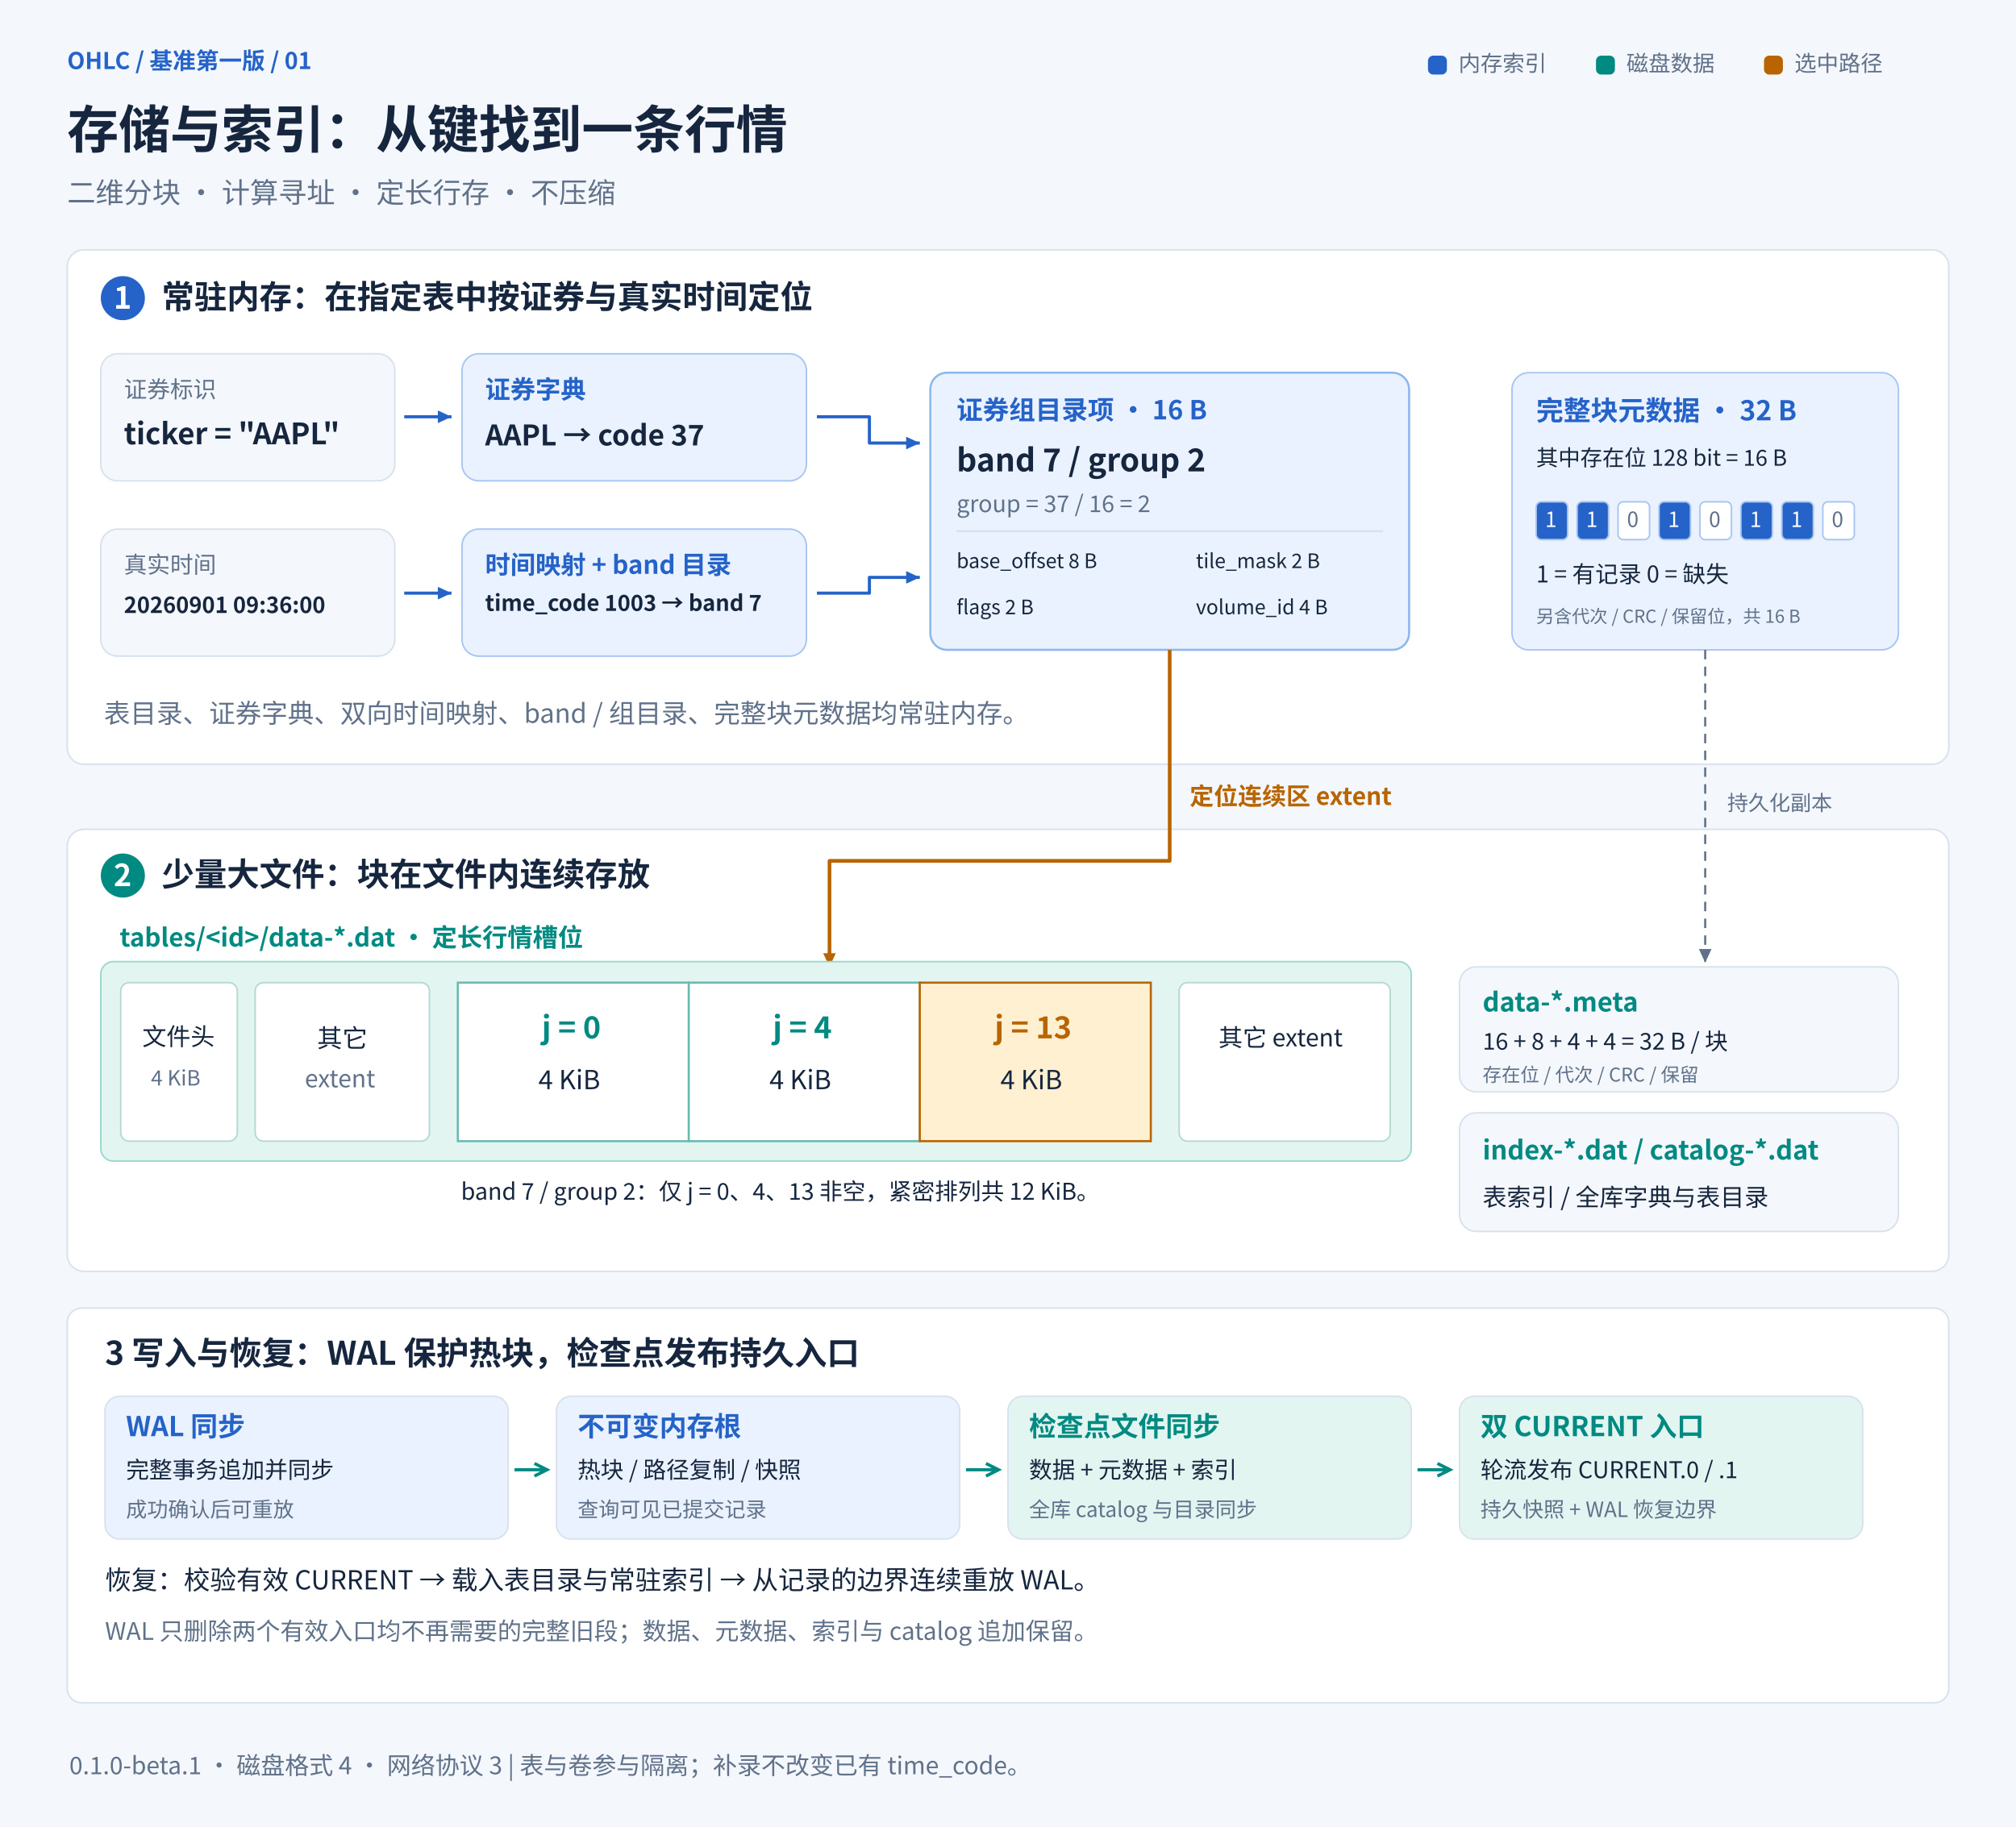
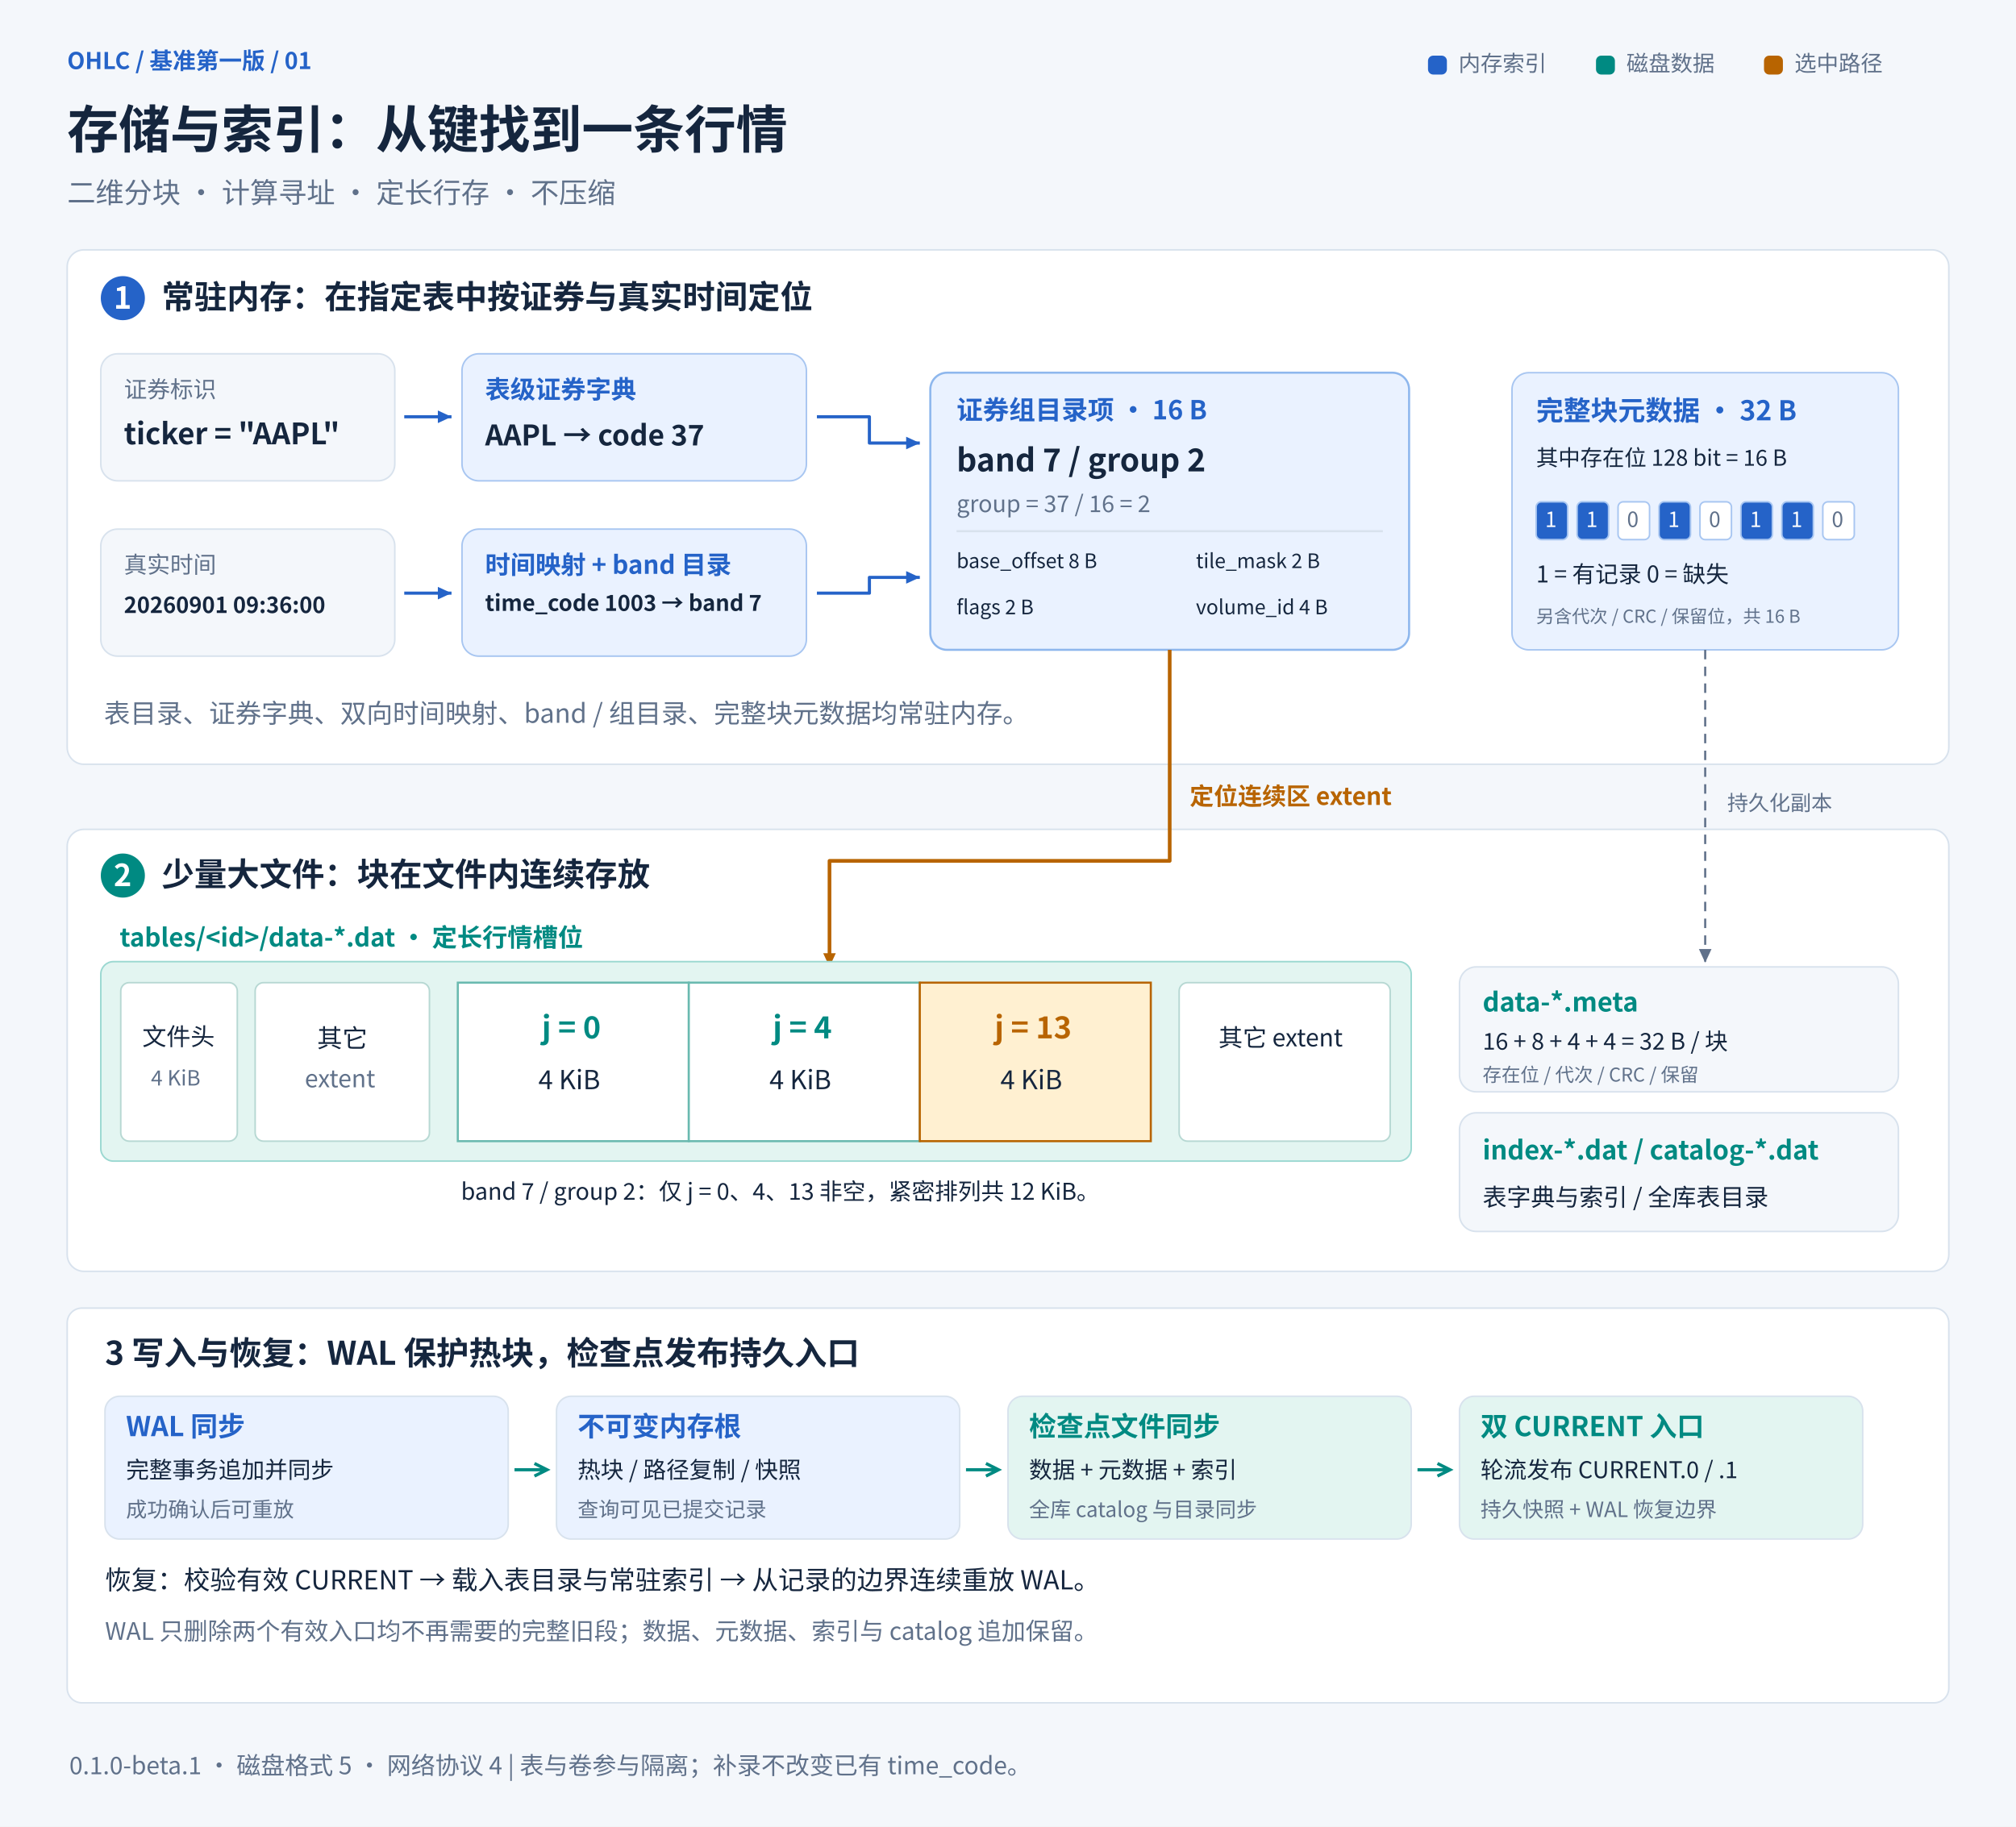
<svg xmlns="http://www.w3.org/2000/svg" width="1920" height="1740" viewBox="0 0 1920 1740">
  <rect width="100%" height="100%" fill="#F4F7FB" />
  <text x="64.00" y="65.80" font-family="Hiragino Sans GB, PingFang SC, Noto Sans CJK SC, sans-serif" font-size="22" font-weight="600" dominant-baseline="alphabetic" fill="#2563C8">OHLC  /  基准第一版  /  01</text>
  <text x="64.00" y="141.10" font-family="Hiragino Sans GB, PingFang SC, Noto Sans CJK SC, sans-serif" font-size="49" font-weight="600" dominant-baseline="alphabetic" fill="#15263E">存储与索引：从键找到一条行情</text>
  <text x="64.00" y="193.30" font-family="Hiragino Sans GB, PingFang SC, Noto Sans CJK SC, sans-serif" font-size="27" font-weight="400" dominant-baseline="alphabetic" fill="#60718A">二维分块  ·  计算寻址  ·  定长行存  ·  不压缩</text>
  <rect x="1360" y="53" width="18" height="18" rx="5" fill="#2563C8" stroke="none" stroke-width="1.5" />
  <text x="1389.00" y="67.90" font-family="Hiragino Sans GB, PingFang SC, Noto Sans CJK SC, sans-serif" font-size="21" font-weight="400" dominant-baseline="alphabetic" fill="#60718A">内存索引</text>
  <rect x="1520" y="53" width="18" height="18" rx="5" fill="#008A82" stroke="none" stroke-width="1.5" />
  <text x="1549.00" y="67.90" font-family="Hiragino Sans GB, PingFang SC, Noto Sans CJK SC, sans-serif" font-size="21" font-weight="400" dominant-baseline="alphabetic" fill="#60718A">磁盘数据</text>
  <rect x="1680" y="53" width="18" height="18" rx="5" fill="#B86400" stroke="none" stroke-width="1.5" />
  <text x="1709.00" y="67.90" font-family="Hiragino Sans GB, PingFang SC, Noto Sans CJK SC, sans-serif" font-size="21" font-weight="400" dominant-baseline="alphabetic" fill="#60718A">选中路径</text>
  <rect x="64" y="238" width="1792" height="490" rx="16" fill="#FFFFFF" stroke="#D8E2ED" stroke-width="1.5" />
  <rect x="96" y="263" width="42" height="42" rx="21" fill="#2563C8" stroke="none" stroke-width="1.5" />
  <text x="108.25" y="294.10" font-family="Hiragino Sans GB, PingFang SC, Noto Sans CJK SC, sans-serif" font-size="29" font-weight="600" dominant-baseline="alphabetic" fill="#FFFFFF">1</text>
  <text x="154.00" y="293.90" font-family="Hiragino Sans GB, PingFang SC, Noto Sans CJK SC, sans-serif" font-size="31" font-weight="600" dominant-baseline="alphabetic" fill="#15263E">常驻内存：在指定表中按证券与真实时间定位</text>
  <rect x="96" y="337" width="280" height="121" rx="16" fill="#F4F7FB" stroke="#D8E2ED" stroke-width="1.5" />
  <rect x="96" y="504" width="280" height="121" rx="16" fill="#F4F7FB" stroke="#D8E2ED" stroke-width="1.5" />
  <text x="118.00" y="378.80" font-family="Hiragino Sans GB, PingFang SC, Noto Sans CJK SC, sans-serif" font-size="22" font-weight="400" dominant-baseline="alphabetic" fill="#60718A">证券标识</text>
  <text x="118.00" y="423.20" font-family="Hiragino Sans GB, PingFang SC, Noto Sans CJK SC, sans-serif" font-size="28" font-weight="600" dominant-baseline="alphabetic" fill="#15263E">ticker = "AAPL"</text>
  <text x="118.00" y="545.80" font-family="Hiragino Sans GB, PingFang SC, Noto Sans CJK SC, sans-serif" font-size="22" font-weight="400" dominant-baseline="alphabetic" fill="#60718A">真实时间</text>
  <text x="118.00" y="583.90" font-family="Hiragino Sans GB, PingFang SC, Noto Sans CJK SC, sans-serif" font-size="21" font-weight="600" dominant-baseline="alphabetic" fill="#15263E">20260901 09:36:00</text>
  <rect x="440" y="337" width="328" height="121" rx="16" fill="#EAF2FF" stroke="#A8C6F1" stroke-width="1.5" />
-   <text x="462.00" y="379.60" font-family="Hiragino Sans GB, PingFang SC, Noto Sans CJK SC, sans-serif" font-size="24" font-weight="600" dominant-baseline="alphabetic" fill="#2563C8">证券字典</text>
+   <text x="462.00" y="379.60" font-family="Hiragino Sans GB, PingFang SC, Noto Sans CJK SC, sans-serif" font-size="24" font-weight="600" dominant-baseline="alphabetic" fill="#2563C8">表级证券字典</text>
  <text x="462.00" y="424.30" font-family="Hiragino Sans GB, PingFang SC, Noto Sans CJK SC, sans-serif" font-size="27" font-weight="600" dominant-baseline="alphabetic" fill="#15263E">AAPL → code 37</text>
  <rect x="440" y="504" width="328" height="121" rx="16" fill="#EAF2FF" stroke="#A8C6F1" stroke-width="1.5" />
  <text x="462.00" y="546.60" font-family="Hiragino Sans GB, PingFang SC, Noto Sans CJK SC, sans-serif" font-size="24" font-weight="600" dominant-baseline="alphabetic" fill="#2563C8">时间映射 + band 目录</text>
  <text x="462.00" y="581.90" font-family="Hiragino Sans GB, PingFang SC, Noto Sans CJK SC, sans-serif" font-size="21" font-weight="600" dominant-baseline="alphabetic" fill="#15263E">time_code 1003 → band 7</text>
  <polyline points="385,397 430,397" fill="none" stroke="#2563C8" stroke-width="3" stroke-linejoin="round" />
  <polygon points="430.00,397.00 417.00,391.00 417.00,403.00" fill="#2563C8" />
  <polyline points="385,565 430,565" fill="none" stroke="#2563C8" stroke-width="3" stroke-linejoin="round" />
  <polygon points="430.00,565.00 417.00,559.00 417.00,571.00" fill="#2563C8" />
  <rect x="886" y="355" width="456" height="264" rx="16" fill="#EAF2FF" stroke="#8EB7ED" stroke-width="2" />
  <text x="911.00" y="399.50" font-family="Hiragino Sans GB, PingFang SC, Noto Sans CJK SC, sans-serif" font-size="25" font-weight="600" dominant-baseline="alphabetic" fill="#2563C8">证券组目录项 · 16 B</text>
  <text x="911.00" y="449.00" font-family="Hiragino Sans GB, PingFang SC, Noto Sans CJK SC, sans-serif" font-size="30" font-weight="600" dominant-baseline="alphabetic" fill="#15263E">band 7  /  group 2</text>
  <text x="911.00" y="487.80" font-family="Hiragino Sans GB, PingFang SC, Noto Sans CJK SC, sans-serif" font-size="22" font-weight="400" dominant-baseline="alphabetic" fill="#60718A">group = 37 / 16 = 2</text>
  <polyline points="911,506 1317,506" fill="none" stroke="#D8E2ED" stroke-width="2" stroke-linejoin="round" />
  <text x="911.00" y="541.10" font-family="Hiragino Sans GB, PingFang SC, Noto Sans CJK SC, sans-serif" font-size="19" font-weight="400" dominant-baseline="alphabetic" fill="#15263E">base_offset  8 B</text>
  <text x="1139.00" y="541.10" font-family="Hiragino Sans GB, PingFang SC, Noto Sans CJK SC, sans-serif" font-size="19" font-weight="400" dominant-baseline="alphabetic" fill="#15263E">tile_mask  2 B</text>
  <text x="911.00" y="585.10" font-family="Hiragino Sans GB, PingFang SC, Noto Sans CJK SC, sans-serif" font-size="19" font-weight="400" dominant-baseline="alphabetic" fill="#15263E">flags            2 B</text>
  <text x="1139.00" y="585.10" font-family="Hiragino Sans GB, PingFang SC, Noto Sans CJK SC, sans-serif" font-size="19" font-weight="400" dominant-baseline="alphabetic" fill="#15263E">volume_id  4 B</text>
  <polyline points="778,397 828,397 828,422 876,422" fill="none" stroke="#2563C8" stroke-width="3" stroke-linejoin="round" />
  <polygon points="876.00,422.00 863.00,416.00 863.00,428.00" fill="#2563C8" />
  <polyline points="778,565 828,565 828,550 876,550" fill="none" stroke="#2563C8" stroke-width="3" stroke-linejoin="round" />
  <polygon points="876.00,550.00 863.00,544.00 863.00,556.00" fill="#2563C8" />
  <rect x="1440" y="355" width="368" height="264" rx="16" fill="#EAF2FF" stroke="#A8C6F1" stroke-width="1.5" />
  <text x="1463.00" y="400.40" font-family="Hiragino Sans GB, PingFang SC, Noto Sans CJK SC, sans-serif" font-size="26" font-weight="600" dominant-baseline="alphabetic" fill="#2563C8">完整块元数据 · 32 B</text>
  <text x="1463.00" y="443.60" font-family="Hiragino Sans GB, PingFang SC, Noto Sans CJK SC, sans-serif" font-size="21" font-weight="400" dominant-baseline="alphabetic" fill="#15263E">其中存在位 128 bit = 16 B</text>
  <rect x="1463" y="478" width="30" height="36" rx="5" fill="#2563C8" stroke="#A8C6F1" stroke-width="1.5" />
  <text x="1471.50" y="502.00" font-family="Hiragino Sans GB, PingFang SC, Noto Sans CJK SC, sans-serif" font-size="20" font-weight="400" dominant-baseline="alphabetic" fill="#FFFFFF">1</text>
  <rect x="1502" y="478" width="30" height="36" rx="5" fill="#2563C8" stroke="#A8C6F1" stroke-width="1.5" />
  <text x="1510.50" y="502.00" font-family="Hiragino Sans GB, PingFang SC, Noto Sans CJK SC, sans-serif" font-size="20" font-weight="400" dominant-baseline="alphabetic" fill="#FFFFFF">1</text>
  <rect x="1541" y="478" width="30" height="36" rx="5" fill="#FFFFFF" stroke="#A8C6F1" stroke-width="1.5" />
  <text x="1549.50" y="502.00" font-family="Hiragino Sans GB, PingFang SC, Noto Sans CJK SC, sans-serif" font-size="20" font-weight="400" dominant-baseline="alphabetic" fill="#60718A">0</text>
  <rect x="1580" y="478" width="30" height="36" rx="5" fill="#2563C8" stroke="#A8C6F1" stroke-width="1.5" />
  <text x="1588.50" y="502.00" font-family="Hiragino Sans GB, PingFang SC, Noto Sans CJK SC, sans-serif" font-size="20" font-weight="400" dominant-baseline="alphabetic" fill="#FFFFFF">1</text>
  <rect x="1619" y="478" width="30" height="36" rx="5" fill="#FFFFFF" stroke="#A8C6F1" stroke-width="1.5" />
  <text x="1627.50" y="502.00" font-family="Hiragino Sans GB, PingFang SC, Noto Sans CJK SC, sans-serif" font-size="20" font-weight="400" dominant-baseline="alphabetic" fill="#60718A">0</text>
  <rect x="1658" y="478" width="30" height="36" rx="5" fill="#2563C8" stroke="#A8C6F1" stroke-width="1.5" />
  <text x="1666.50" y="502.00" font-family="Hiragino Sans GB, PingFang SC, Noto Sans CJK SC, sans-serif" font-size="20" font-weight="400" dominant-baseline="alphabetic" fill="#FFFFFF">1</text>
  <rect x="1697" y="478" width="30" height="36" rx="5" fill="#2563C8" stroke="#A8C6F1" stroke-width="1.5" />
  <text x="1705.50" y="502.00" font-family="Hiragino Sans GB, PingFang SC, Noto Sans CJK SC, sans-serif" font-size="20" font-weight="400" dominant-baseline="alphabetic" fill="#FFFFFF">1</text>
  <rect x="1736" y="478" width="30" height="36" rx="5" fill="#FFFFFF" stroke="#A8C6F1" stroke-width="1.5" />
  <text x="1744.50" y="502.00" font-family="Hiragino Sans GB, PingFang SC, Noto Sans CJK SC, sans-serif" font-size="20" font-weight="400" dominant-baseline="alphabetic" fill="#60718A">0</text>
  <text x="1463.00" y="554.80" font-family="Hiragino Sans GB, PingFang SC, Noto Sans CJK SC, sans-serif" font-size="22" font-weight="400" dominant-baseline="alphabetic" fill="#15263E">1 = 有记录    0 = 缺失</text>
  <text x="1463.00" y="593.20" font-family="Hiragino Sans GB, PingFang SC, Noto Sans CJK SC, sans-serif" font-size="17" font-weight="400" dominant-baseline="alphabetic" fill="#60718A">另含代次 / CRC / 保留位，共 16 B</text>
  <text x="99.00" y="688.50" font-family="Hiragino Sans GB, PingFang SC, Noto Sans CJK SC, sans-serif" font-size="25" font-weight="400" dominant-baseline="alphabetic" fill="#60718A">表目录、证券字典、双向时间映射、band / 组目录、完整块元数据均常驻内存。</text>
  <rect x="64" y="790" width="1792" height="421" rx="16" fill="#FFFFFF" stroke="#D8E2ED" stroke-width="1.5" />
  <rect x="96" y="813" width="42" height="42" rx="21" fill="#008A82" stroke="none" stroke-width="1.5" />
  <text x="108.25" y="844.10" font-family="Hiragino Sans GB, PingFang SC, Noto Sans CJK SC, sans-serif" font-size="29" font-weight="600" dominant-baseline="alphabetic" fill="#FFFFFF">2</text>
  <text x="154.00" y="843.90" font-family="Hiragino Sans GB, PingFang SC, Noto Sans CJK SC, sans-serif" font-size="31" font-weight="600" dominant-baseline="alphabetic" fill="#15263E">少量大文件：块在文件内连续存放</text>
  <polyline points="1114,619 1114,820 790,820 790,921" fill="none" stroke="#B86400" stroke-width="3.5" stroke-linejoin="round" />
  <polygon points="790.00,921.00 796.00,908.00 784.00,908.00" fill="#B86400" />
  <text x="1133.00" y="766.70" font-family="Hiragino Sans GB, PingFang SC, Noto Sans CJK SC, sans-serif" font-size="23" font-weight="600" dominant-baseline="alphabetic" fill="#B86400">定位连续区 extent</text>
  <polyline points="1624,619 1624,917" fill="none" stroke="#60718A" stroke-width="2" stroke-linejoin="round" stroke-dasharray="9 7" />
  <polygon points="1624.00,917.00 1630.00,904.00 1618.00,904.00" fill="#60718A" />
  <text x="1645.00" y="772.00" font-family="Hiragino Sans GB, PingFang SC, Noto Sans CJK SC, sans-serif" font-size="20" font-weight="400" dominant-baseline="alphabetic" fill="#60718A">持久化副本</text>
  <text x="114.00" y="901.60" font-family="Hiragino Sans GB, PingFang SC, Noto Sans CJK SC, sans-serif" font-size="24" font-weight="600" dominant-baseline="alphabetic" fill="#008A82">tables/&lt;id&gt;/data-*.dat  ·  定长行情槽位</text>
  <rect x="96" y="916" width="1248" height="190" rx="12" fill="#E3F5F1" stroke="#9BD8D1" stroke-width="1.5" />
  <rect x="115" y="936" width="111" height="151" rx="8" fill="#FFFFFF" stroke="#B7D8D3" stroke-width="1.5" />
  <text x="135.50" y="995.70" font-family="Hiragino Sans GB, PingFang SC, Noto Sans CJK SC, sans-serif" font-size="23" font-weight="400" dominant-baseline="alphabetic" fill="#15263E">文件头</text>
  <text x="143.75" y="1034.00" font-family="Hiragino Sans GB, PingFang SC, Noto Sans CJK SC, sans-serif" font-size="20" font-weight="400" dominant-baseline="alphabetic" fill="#60718A">4 KiB</text>
  <rect x="243" y="936" width="166" height="151" rx="8" fill="#FFFFFF" stroke="#B7D8D3" stroke-width="1.5" />
  <text x="302.00" y="997.60" font-family="Hiragino Sans GB, PingFang SC, Noto Sans CJK SC, sans-serif" font-size="24" font-weight="400" dominant-baseline="alphabetic" fill="#15263E">其它</text>
  <text x="290.25" y="1035.70" font-family="Hiragino Sans GB, PingFang SC, Noto Sans CJK SC, sans-serif" font-size="23" font-weight="400" dominant-baseline="alphabetic" fill="#60718A">extent</text>
  <rect x="436" y="936" width="220" height="151" rx="0" fill="#FFFFFF" stroke="#6ABAB0" stroke-width="2" />
  <text x="516.00" y="989.10" font-family="Hiragino Sans GB, PingFang SC, Noto Sans CJK SC, sans-serif" font-size="29" font-weight="600" dominant-baseline="alphabetic" fill="#008A82">j = 0</text>
  <text x="512.75" y="1037.50" font-family="Hiragino Sans GB, PingFang SC, Noto Sans CJK SC, sans-serif" font-size="25" font-weight="400" dominant-baseline="alphabetic" fill="#15263E">4 KiB</text>
  <rect x="656" y="936" width="220" height="151" rx="0" fill="#FFFFFF" stroke="#6ABAB0" stroke-width="2" />
  <text x="736.00" y="989.10" font-family="Hiragino Sans GB, PingFang SC, Noto Sans CJK SC, sans-serif" font-size="29" font-weight="600" dominant-baseline="alphabetic" fill="#008A82">j = 4</text>
  <text x="732.75" y="1037.50" font-family="Hiragino Sans GB, PingFang SC, Noto Sans CJK SC, sans-serif" font-size="25" font-weight="400" dominant-baseline="alphabetic" fill="#15263E">4 KiB</text>
  <rect x="876" y="936" width="220" height="151" rx="0" fill="#FFF0D1" stroke="#B86400" stroke-width="2" />
  <text x="947.25" y="989.10" font-family="Hiragino Sans GB, PingFang SC, Noto Sans CJK SC, sans-serif" font-size="29" font-weight="600" dominant-baseline="alphabetic" fill="#B86400">j = 13</text>
  <text x="952.75" y="1037.50" font-family="Hiragino Sans GB, PingFang SC, Noto Sans CJK SC, sans-serif" font-size="25" font-weight="400" dominant-baseline="alphabetic" fill="#15263E">4 KiB</text>
  <rect x="1123" y="936" width="201" height="151" rx="8" fill="#FFFFFF" stroke="#B7D8D3" stroke-width="1.5" />
  <text x="1160.50" y="996.70" font-family="Hiragino Sans GB, PingFang SC, Noto Sans CJK SC, sans-serif" font-size="23" font-weight="400" dominant-baseline="alphabetic" fill="#15263E">其它 extent</text>
  <text x="439.00" y="1142.80" font-family="Hiragino Sans GB, PingFang SC, Noto Sans CJK SC, sans-serif" font-size="22" font-weight="400" dominant-baseline="alphabetic" fill="#15263E">band 7 / group 2：仅 j = 0、4、13 非空，紧密排列共 12 KiB。</text>
  <rect x="1390" y="921" width="418" height="119" rx="16" fill="#F4F7FB" stroke="#D8E2ED" stroke-width="1.5" />
  <text x="1412.00" y="963.50" font-family="Hiragino Sans GB, PingFang SC, Noto Sans CJK SC, sans-serif" font-size="25" font-weight="600" dominant-baseline="alphabetic" fill="#008A82">data-*.meta</text>
  <text x="1412.00" y="999.80" font-family="Hiragino Sans GB, PingFang SC, Noto Sans CJK SC, sans-serif" font-size="22" font-weight="400" dominant-baseline="alphabetic" fill="#15263E">16 + 8 + 4 + 4 = 32 B / 块</text>
  <text x="1412.00" y="1030.20" font-family="Hiragino Sans GB, PingFang SC, Noto Sans CJK SC, sans-serif" font-size="18" font-weight="400" dominant-baseline="alphabetic" fill="#60718A">存在位 / 代次 / CRC / 保留</text>
  <rect x="1390" y="1060" width="418" height="113" rx="16" fill="#F4F7FB" stroke="#D8E2ED" stroke-width="1.5" />
  <text x="1412.00" y="1104.50" font-family="Hiragino Sans GB, PingFang SC, Noto Sans CJK SC, sans-serif" font-size="25" font-weight="600" dominant-baseline="alphabetic" fill="#008A82">index-*.dat / catalog-*.dat</text>
-   <text x="1412.00" y="1148.70" font-family="Hiragino Sans GB, PingFang SC, Noto Sans CJK SC, sans-serif" font-size="23" font-weight="400" dominant-baseline="alphabetic" fill="#15263E">表索引 / 全库字典与表目录</text>
-   <text x="66.00" y="1690" font-family="Hiragino Sans GB, PingFang SC, Noto Sans CJK SC, sans-serif" font-size="23" font-weight="400" dominant-baseline="alphabetic" fill="#60718A">0.1.0-beta.1 · 磁盘格式 4 · 网络协议 3  |  表与卷参与隔离；补录不改变已有 time_code。</text>
+   <text x="1412.00" y="1148.70" font-family="Hiragino Sans GB, PingFang SC, Noto Sans CJK SC, sans-serif" font-size="23" font-weight="400" dominant-baseline="alphabetic" fill="#15263E">表字典与索引 / 全库表目录</text>
+   <text x="66.00" y="1690" font-family="Hiragino Sans GB, PingFang SC, Noto Sans CJK SC, sans-serif" font-size="23" font-weight="400" dominant-baseline="alphabetic" fill="#60718A">0.1.0-beta.1 · 磁盘格式 5 · 网络协议 4  |  表与卷参与隔离；补录不改变已有 time_code。</text>
  <rect x="64" y="1246" width="1792" height="376" rx="14" fill="#FFFFFF" stroke="#D8E2ED" stroke-width="1.5" />
  <text x="100" y="1300" font-family="Hiragino Sans GB, PingFang SC, Noto Sans CJK SC, sans-serif" font-size="31" font-weight="600" fill="#15263E">3   写入与恢复：WAL 保护热块，检查点发布持久入口</text>
  <rect x="100" y="1330" width="384" height="136" rx="14" fill="#EAF2FF" stroke="#D8E2ED" stroke-width="1.5" />
  <text x="120" y="1368" font-family="Hiragino Sans GB, PingFang SC, Noto Sans CJK SC, sans-serif" font-size="26" font-weight="600" fill="#2563C8">WAL 同步</text>
  <text x="120" y="1408" font-family="Hiragino Sans GB, PingFang SC, Noto Sans CJK SC, sans-serif" font-size="22" font-weight="400" fill="#15263E">完整事务追加并同步</text>
  <text x="120" y="1445" font-family="Hiragino Sans GB, PingFang SC, Noto Sans CJK SC, sans-serif" font-size="20" font-weight="400" fill="#60718A">成功确认后可重放</text>
  <rect x="530" y="1330" width="384" height="136" rx="14" fill="#EAF2FF" stroke="#D8E2ED" stroke-width="1.5" />
  <text x="550" y="1368" font-family="Hiragino Sans GB, PingFang SC, Noto Sans CJK SC, sans-serif" font-size="26" font-weight="600" fill="#2563C8">不可变内存根</text>
  <text x="550" y="1408" font-family="Hiragino Sans GB, PingFang SC, Noto Sans CJK SC, sans-serif" font-size="22" font-weight="400" fill="#15263E">热块 / 路径复制 / 快照</text>
  <text x="550" y="1445" font-family="Hiragino Sans GB, PingFang SC, Noto Sans CJK SC, sans-serif" font-size="20" font-weight="400" fill="#60718A">查询可见已提交记录</text>
  <rect x="960" y="1330" width="384" height="136" rx="14" fill="#E3F5F1" stroke="#D8E2ED" stroke-width="1.5" />
  <text x="980" y="1368" font-family="Hiragino Sans GB, PingFang SC, Noto Sans CJK SC, sans-serif" font-size="26" font-weight="600" fill="#008A82">检查点文件同步</text>
  <text x="980" y="1408" font-family="Hiragino Sans GB, PingFang SC, Noto Sans CJK SC, sans-serif" font-size="22" font-weight="400" fill="#15263E">数据 + 元数据 + 索引</text>
  <text x="980" y="1445" font-family="Hiragino Sans GB, PingFang SC, Noto Sans CJK SC, sans-serif" font-size="20" font-weight="400" fill="#60718A">全库 catalog 与目录同步</text>
  <rect x="1390" y="1330" width="384" height="136" rx="14" fill="#E3F5F1" stroke="#D8E2ED" stroke-width="1.5" />
  <text x="1410" y="1368" font-family="Hiragino Sans GB, PingFang SC, Noto Sans CJK SC, sans-serif" font-size="26" font-weight="600" fill="#008A82">双 CURRENT 入口</text>
  <text x="1410" y="1408" font-family="Hiragino Sans GB, PingFang SC, Noto Sans CJK SC, sans-serif" font-size="22" font-weight="400" fill="#15263E">轮流发布 CURRENT.0 / .1</text>
  <text x="1410" y="1445" font-family="Hiragino Sans GB, PingFang SC, Noto Sans CJK SC, sans-serif" font-size="20" font-weight="400" fill="#60718A">持久快照 + WAL 恢复边界</text>
  <path d="M490,1400 L521,1400 M509,1394 L521,1400 L509,1406" fill="none" stroke="#008A82" stroke-width="3" />
  <path d="M920,1400 L951,1400 M939,1394 L951,1400 L939,1406" fill="none" stroke="#008A82" stroke-width="3" />
  <path d="M1350,1400 L1381,1400 M1369,1394 L1381,1400 L1369,1406" fill="none" stroke="#008A82" stroke-width="3" />
  <text x="100" y="1514" font-family="Hiragino Sans GB, PingFang SC, Noto Sans CJK SC, sans-serif" font-size="25" font-weight="400" fill="#15263E">恢复：校验有效 CURRENT → 载入表目录与常驻索引 → 从记录的边界连续重放 WAL。</text>
  <text x="100" y="1562" font-family="Hiragino Sans GB, PingFang SC, Noto Sans CJK SC, sans-serif" font-size="23" font-weight="400" fill="#60718A">WAL 只删除两个有效入口均不再需要的完整旧段；数据、元数据、索引与 catalog 追加保留。</text>
</svg>
